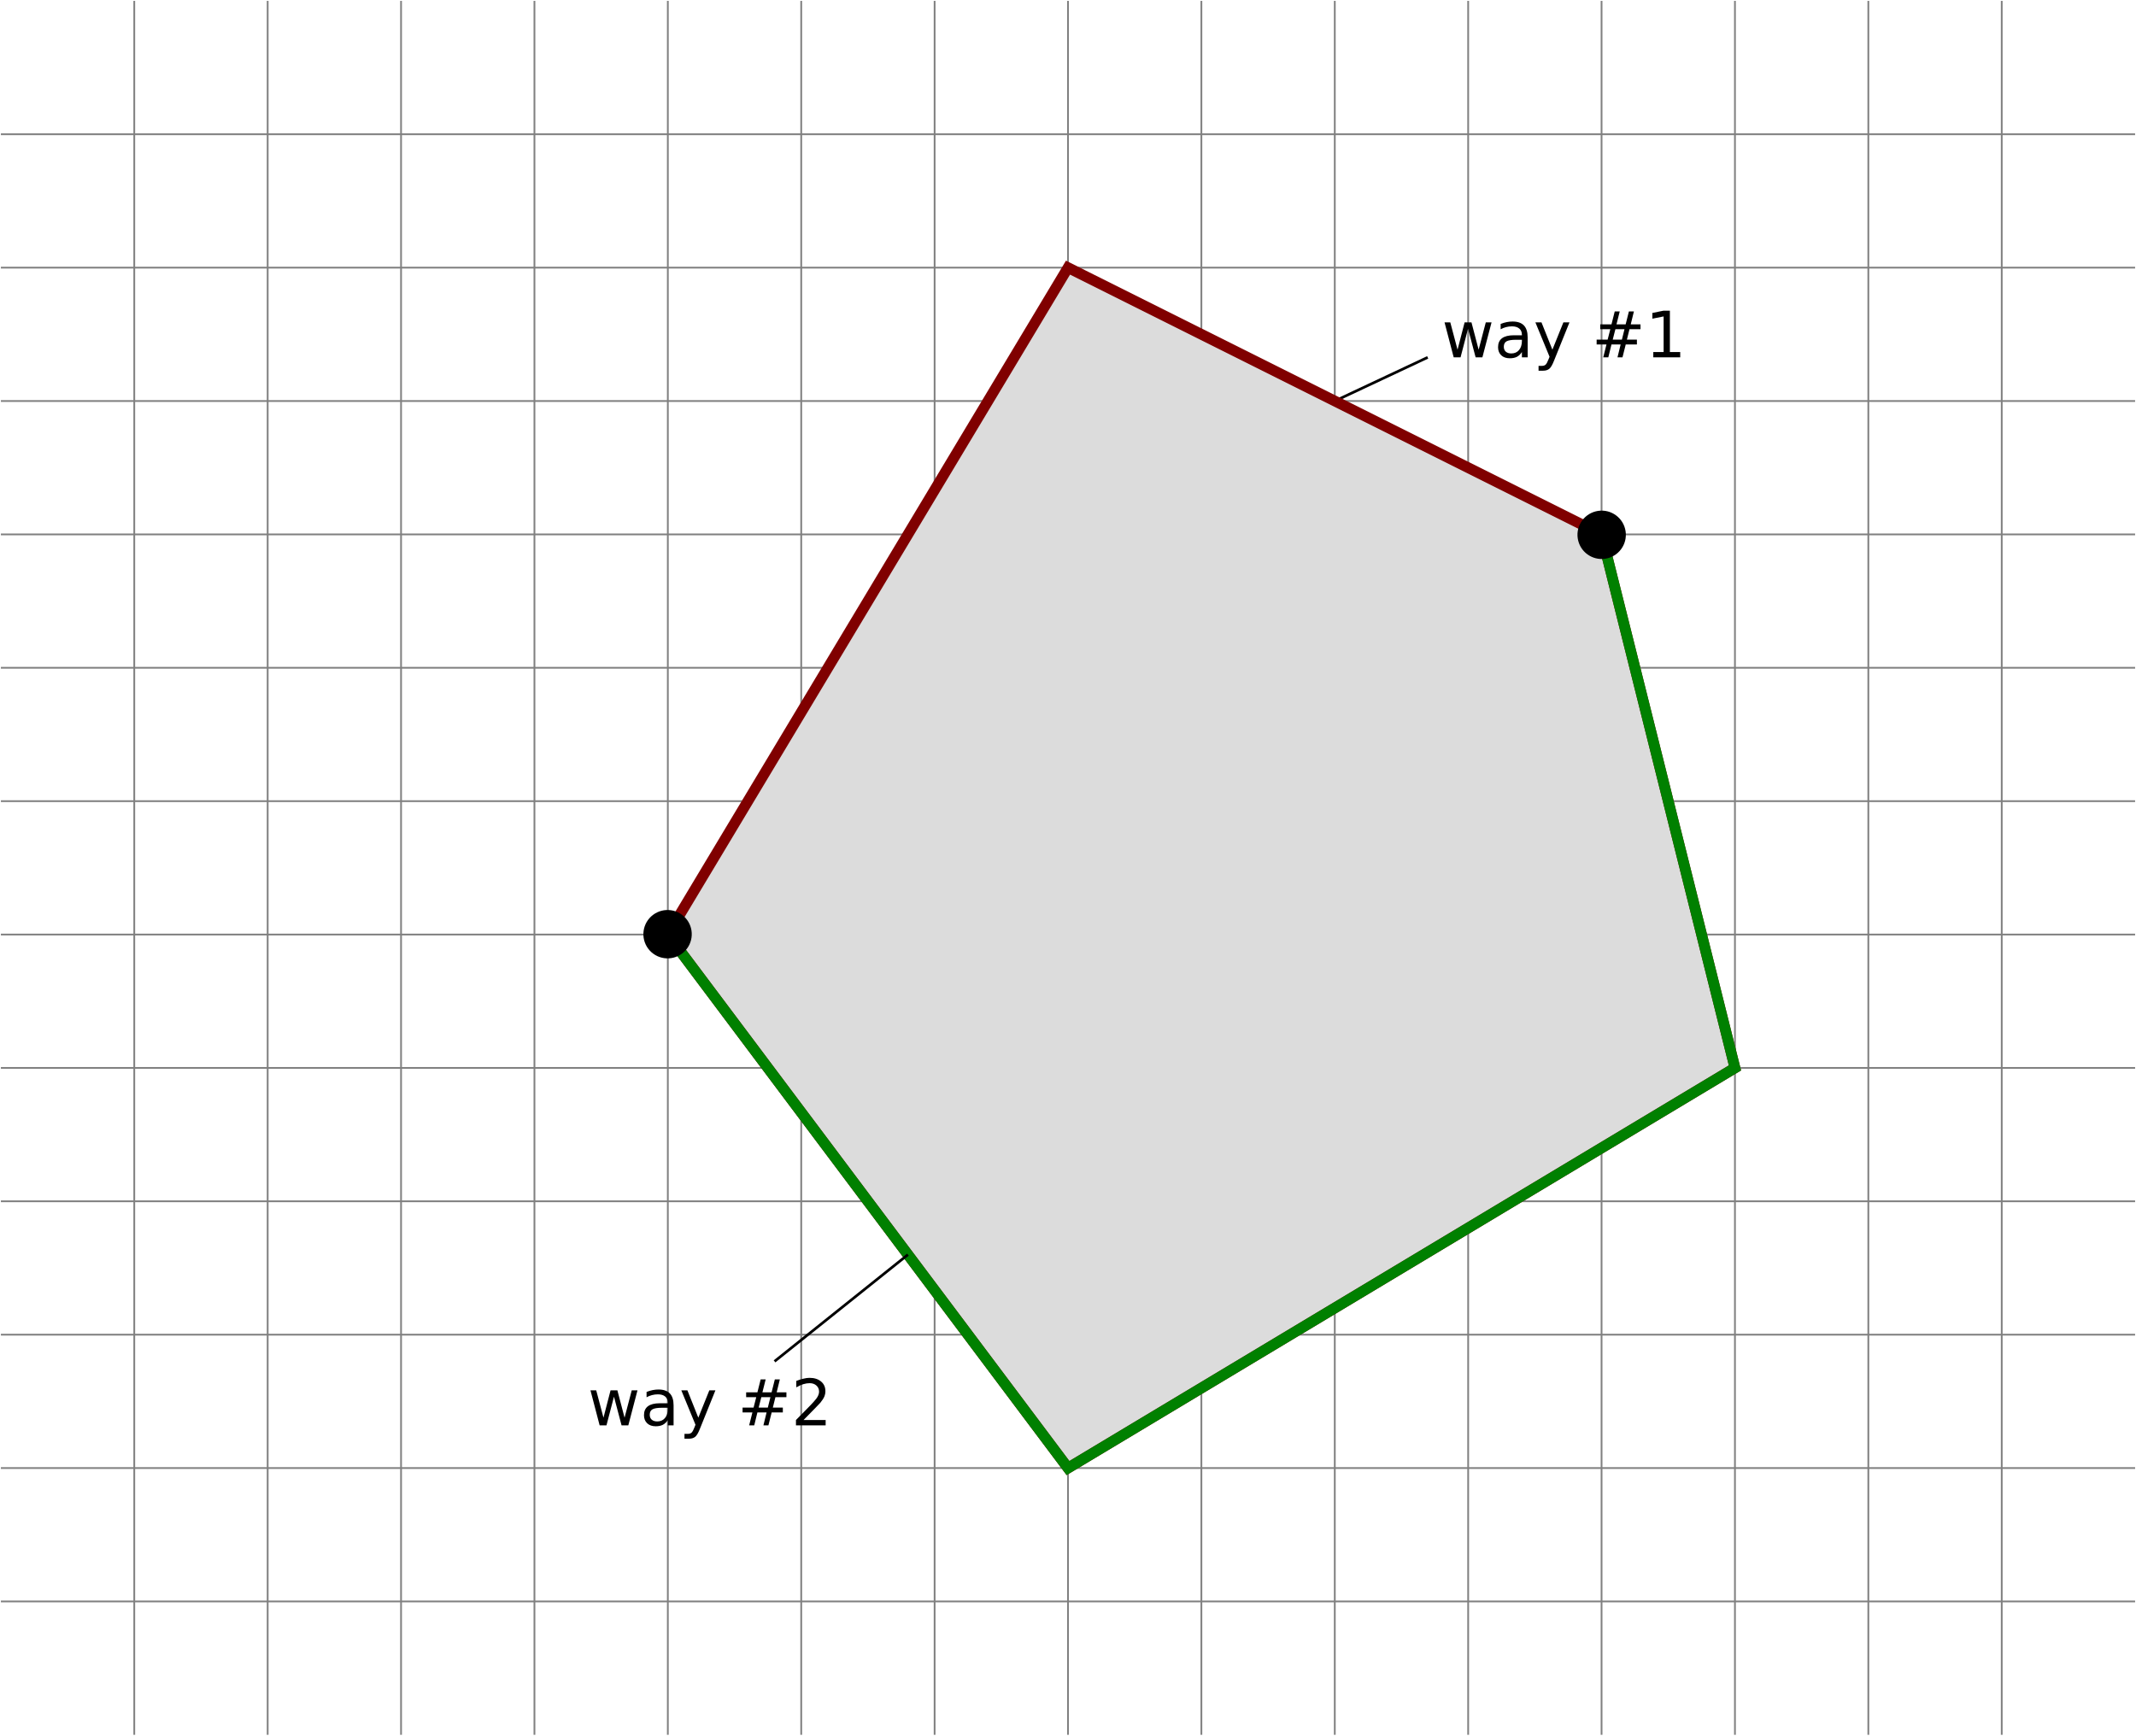
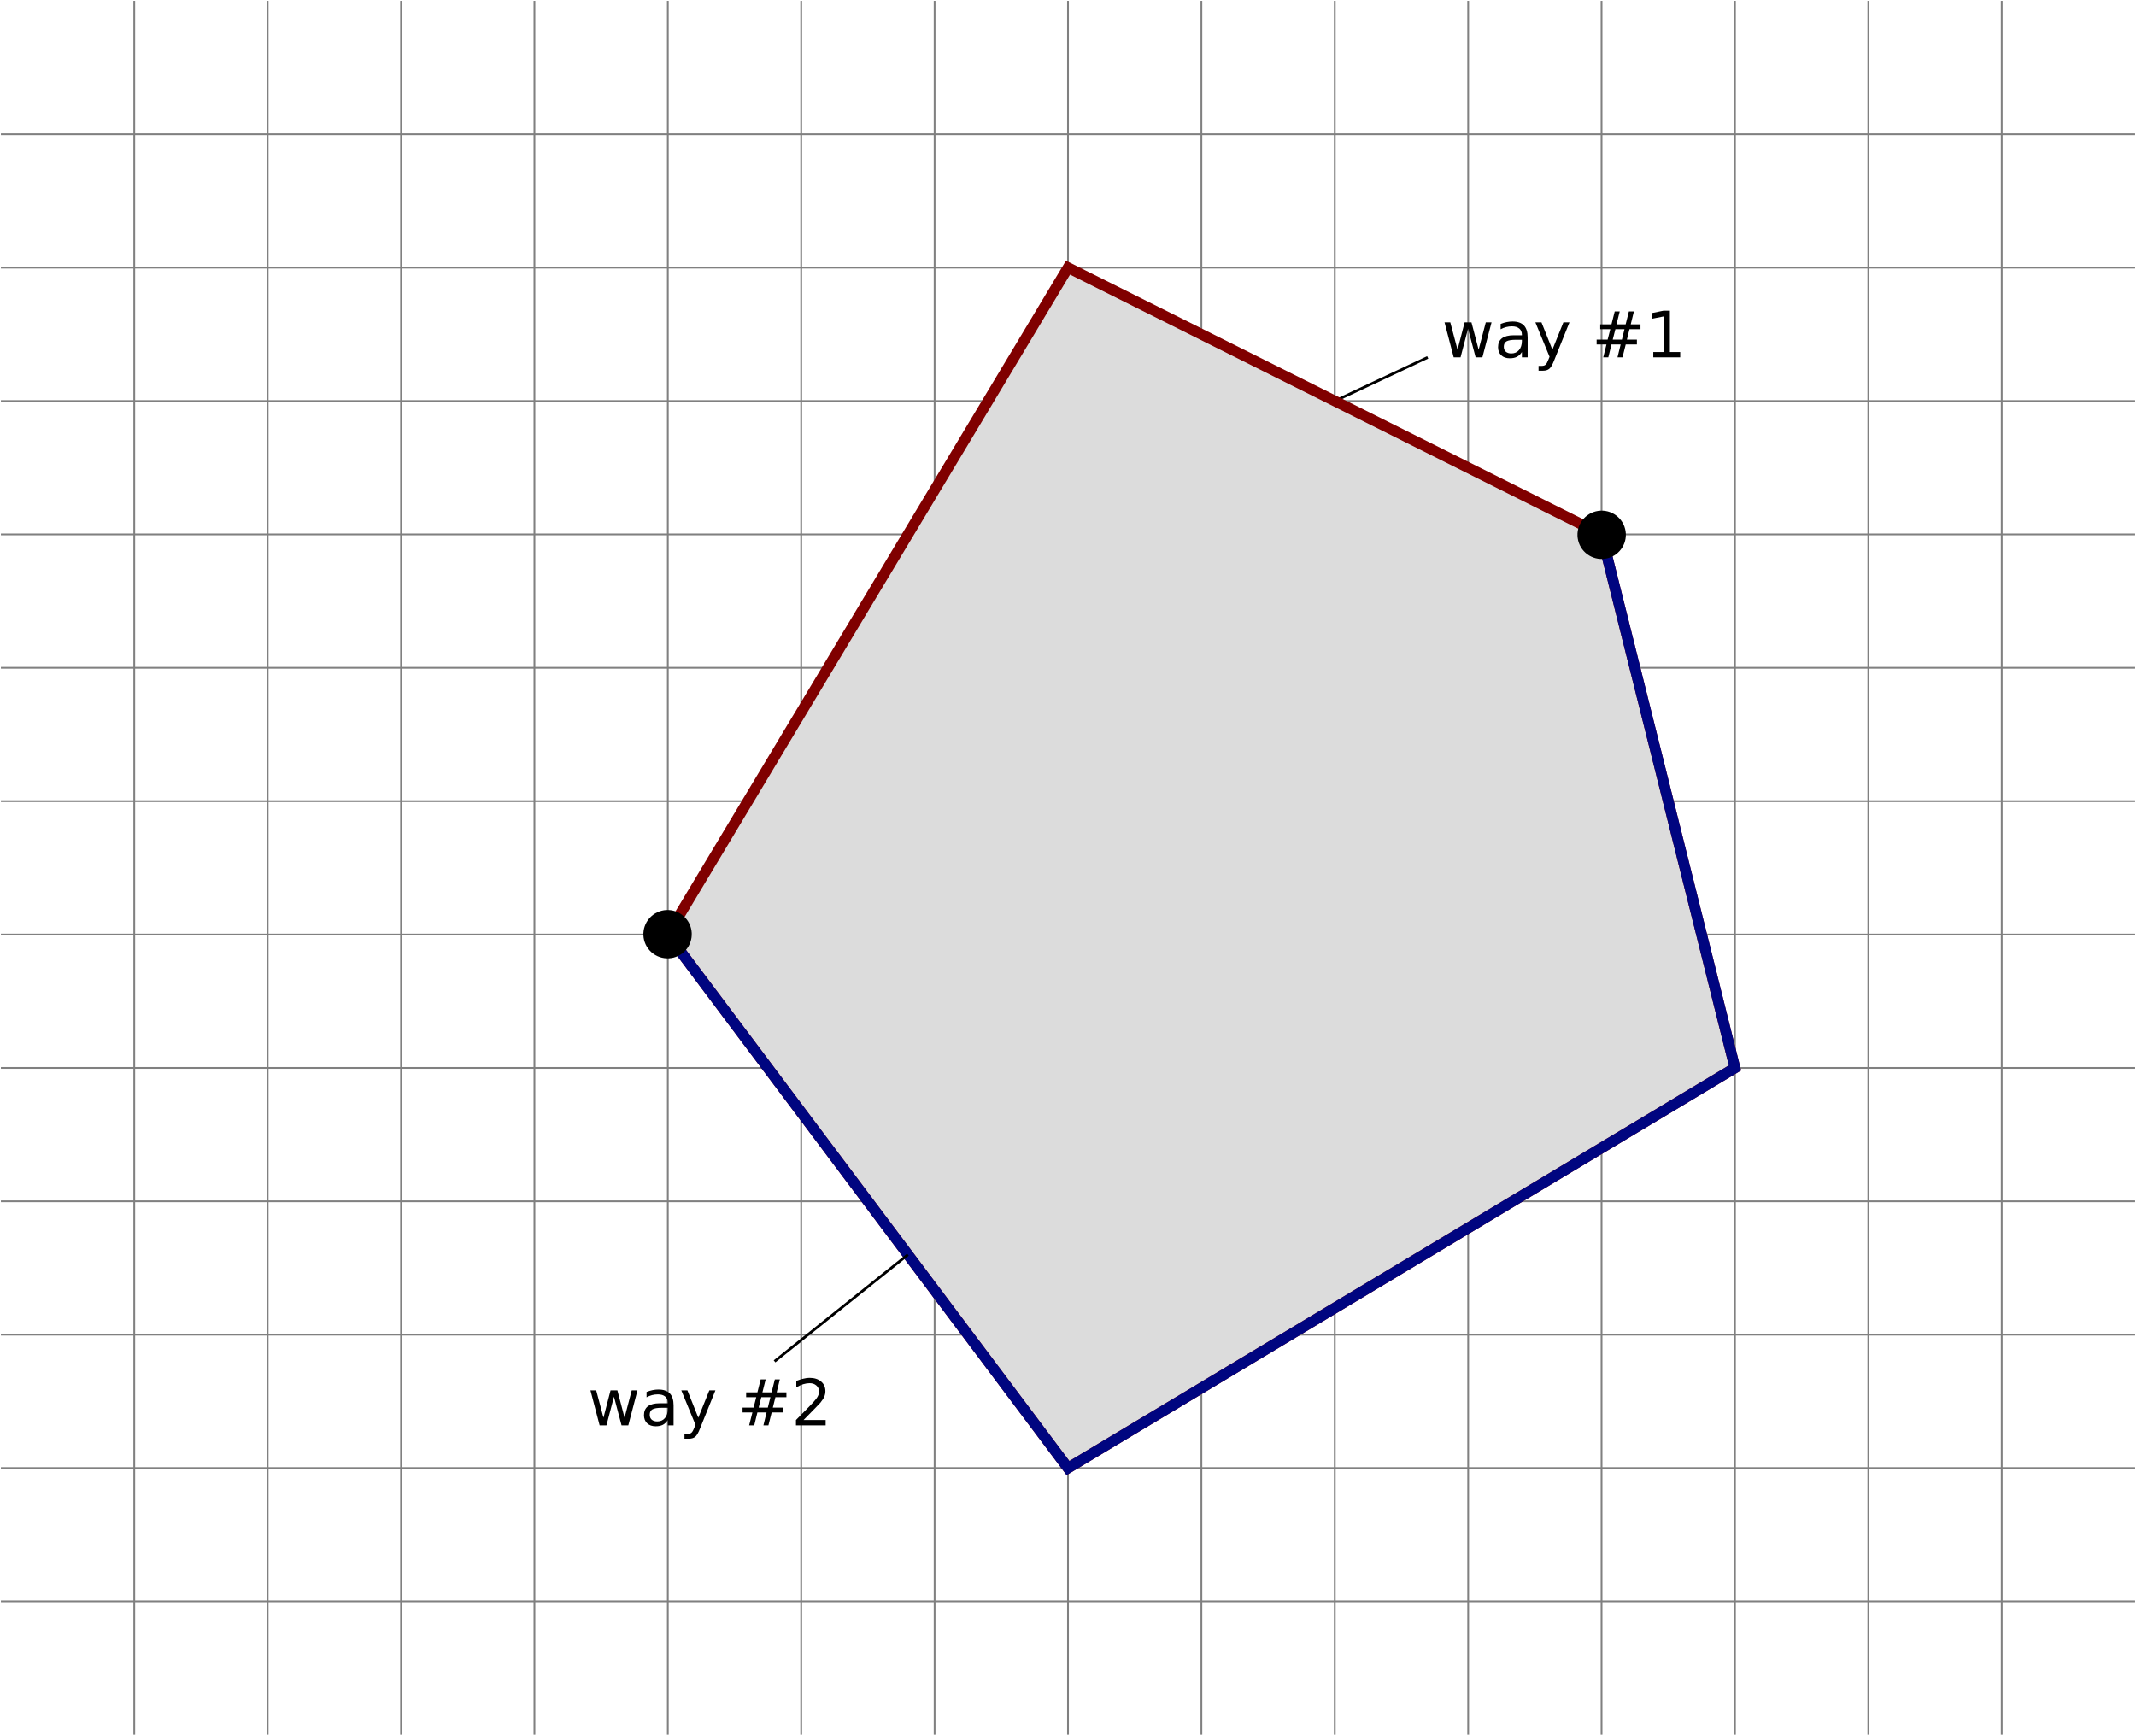
<svg xmlns="http://www.w3.org/2000/svg" version="1.0" width="400.33" height="325.33" id="svg2">
  <defs id="defs4">
    <marker orient="auto" refY="0.0" refX="0.0" id="DotM" style="overflow:visible">
      <path id="path6263" d="M -2.5,-1.0 C -2.5,1.76 -4.74,4.0 -7.5,4.0 C -10.26,4.0 -12.5,1.76 -12.5,-1.0 C -12.5,-3.76 -10.26,-6.0 -7.5,-6.0 C -4.74,-6.0 -2.5,-3.76 -2.5,-1.0 z " style="fill-rule:evenodd;stroke:#000000;stroke-width:1.0pt;marker-start:none;marker-end:none" transform="scale(0.4) translate(7.4, 1)" />
    </marker>
    <marker orient="auto" refY="0.0" refX="0.0" id="DotL" style="overflow:visible">
      <path id="path6260" d="M -2.5,-1.0 C -2.5,1.76 -4.74,4.0 -7.5,4.0 C -10.26,4.0 -12.5,1.76 -12.5,-1.0 C -12.5,-3.76 -10.26,-6.0 -7.5,-6.0 C -4.74,-6.0 -2.5,-3.76 -2.5,-1.0 z " style="fill-rule:evenodd;stroke:#000000;stroke-width:1.0pt;marker-start:none;marker-end:none" transform="scale(0.8) translate(7.4, 1)" />
    </marker>
    <pattern patternUnits="userSpaceOnUse" width="2" height="1" patternTransform="translate(0,0) scale(10,10)" id="Strips1_1">
      <rect style="fill:black;stroke:none" x="0" y="-0.5" width="1" height="2" id="rect3949" />
    </pattern>
  </defs>
  <g id="layer1" transform="translate(-49.835,-102.1972)">
    <path d="M 50,127.362 L 450,127.362" id="path2385" style="fill:none;fill-rule:evenodd;stroke:#808080;stroke-width:0.33;stroke-linecap:butt;stroke-linejoin:miter;stroke-miterlimit:4;stroke-dasharray:none;stroke-opacity:1" />
    <path d="M 50,152.362 L 450,152.362" id="path2387" style="fill:none;fill-rule:evenodd;stroke:#808080;stroke-width:0.33;stroke-linecap:butt;stroke-linejoin:miter;stroke-miterlimit:4;stroke-dasharray:none;stroke-opacity:1" />
    <path d="M 50,177.362 L 450,177.362" id="path2389" style="fill:none;fill-rule:evenodd;stroke:#808080;stroke-width:0.33;stroke-linecap:butt;stroke-linejoin:miter;stroke-miterlimit:4;stroke-dasharray:none;stroke-opacity:1" />
    <path d="M 50,202.362 L 450,202.362" id="path2391" style="fill:none;fill-rule:evenodd;stroke:#808080;stroke-width:0.33;stroke-linecap:butt;stroke-linejoin:miter;stroke-miterlimit:4;stroke-dasharray:none;stroke-opacity:1" />
    <path d="M 50,227.362 L 450,227.362" id="path2393" style="fill:none;fill-rule:evenodd;stroke:#808080;stroke-width:0.33;stroke-linecap:butt;stroke-linejoin:miter;stroke-miterlimit:4;stroke-dasharray:none;stroke-opacity:1" />
    <path d="M 50,252.362 L 450,252.362" id="path2395" style="fill:none;fill-rule:evenodd;stroke:#808080;stroke-width:0.33;stroke-linecap:butt;stroke-linejoin:miter;stroke-miterlimit:4;stroke-dasharray:none;stroke-opacity:1" />
    <path d="M 50,277.362 L 450,277.362" id="path2397" style="fill:none;fill-rule:evenodd;stroke:#808080;stroke-width:0.33;stroke-linecap:butt;stroke-linejoin:miter;stroke-miterlimit:4;stroke-dasharray:none;stroke-opacity:1" />
    <path d="M 50,302.362 L 450,302.362" id="path2399" style="fill:none;fill-rule:evenodd;stroke:#808080;stroke-width:0.33;stroke-linecap:butt;stroke-linejoin:miter;stroke-miterlimit:4;stroke-dasharray:none;stroke-opacity:1" />
    <path d="M 50,327.362 L 450,327.362" id="path2401" style="fill:none;fill-rule:evenodd;stroke:#808080;stroke-width:0.33;stroke-linecap:butt;stroke-linejoin:miter;stroke-miterlimit:4;stroke-dasharray:none;stroke-opacity:1" />
    <path d="M 50,352.362 L 450,352.362" id="path2403" style="fill:none;fill-rule:evenodd;stroke:#808080;stroke-width:0.33;stroke-linecap:butt;stroke-linejoin:miter;stroke-miterlimit:4;stroke-dasharray:none;stroke-opacity:1" />
    <path d="M 50,377.362 L 450,377.362" id="path2405" style="fill:none;fill-rule:evenodd;stroke:#808080;stroke-width:0.33;stroke-linecap:butt;stroke-linejoin:miter;stroke-miterlimit:4;stroke-dasharray:none;stroke-opacity:1" />
    <path d="M 50,402.362 L 450,402.362" id="path2407" style="fill:none;fill-rule:evenodd;stroke:#808080;stroke-width:0.33;stroke-linecap:butt;stroke-linejoin:miter;stroke-miterlimit:4;stroke-dasharray:none;stroke-opacity:1" />
    <path d="M 75,102.362 L 75,427.362" id="path2409" style="fill:none;fill-rule:evenodd;stroke:#808080;stroke-width:0.33;stroke-linecap:butt;stroke-linejoin:miter;stroke-miterlimit:4;stroke-dasharray:none;stroke-opacity:1" />
    <path d="M 100,102.362 L 100,427.362" id="path2411" style="fill:none;fill-rule:evenodd;stroke:#808080;stroke-width:0.33;stroke-linecap:butt;stroke-linejoin:miter;stroke-miterlimit:4;stroke-dasharray:none;stroke-opacity:1" />
    <path d="M 125,102.362 L 125,427.362" id="path2413" style="fill:none;fill-rule:evenodd;stroke:#808080;stroke-width:0.33;stroke-linecap:butt;stroke-linejoin:miter;stroke-miterlimit:4;stroke-dasharray:none;stroke-opacity:1" />
    <path d="M 150,102.362 L 150,427.362" id="path2415" style="fill:none;fill-rule:evenodd;stroke:#808080;stroke-width:0.33;stroke-linecap:butt;stroke-linejoin:miter;stroke-miterlimit:4;stroke-dasharray:none;stroke-opacity:1" />
    <path d="M 175,102.362 L 175,427.362" id="path2417" style="fill:none;fill-rule:evenodd;stroke:#808080;stroke-width:0.33;stroke-linecap:butt;stroke-linejoin:miter;stroke-miterlimit:4;stroke-dasharray:none;stroke-opacity:1" />
    <path d="M 200,102.362 L 200,427.362" id="path2419" style="fill:none;fill-rule:evenodd;stroke:#808080;stroke-width:0.33;stroke-linecap:butt;stroke-linejoin:miter;stroke-miterlimit:4;stroke-dasharray:none;stroke-opacity:1" />
    <path d="M 225,102.362 L 225,427.362" id="path2421" style="fill:none;fill-rule:evenodd;stroke:#808080;stroke-width:0.33;stroke-linecap:butt;stroke-linejoin:miter;stroke-miterlimit:4;stroke-dasharray:none;stroke-opacity:1" />
    <path d="M 250,102.362 L 250,427.362" id="path2423" style="fill:none;fill-rule:evenodd;stroke:#808080;stroke-width:0.33;stroke-linecap:butt;stroke-linejoin:miter;stroke-miterlimit:4;stroke-dasharray:none;stroke-opacity:1" />
    <path d="M 275,102.362 L 275,427.362" id="path2425" style="fill:none;fill-rule:evenodd;stroke:#808080;stroke-width:0.33;stroke-linecap:butt;stroke-linejoin:miter;stroke-miterlimit:4;stroke-dasharray:none;stroke-opacity:1" />
    <path d="M 300,102.362 L 300,427.362" id="path2427" style="fill:none;fill-rule:evenodd;stroke:#808080;stroke-width:0.33;stroke-linecap:butt;stroke-linejoin:miter;stroke-miterlimit:4;stroke-dasharray:none;stroke-opacity:1" />
    <path d="M 325,102.362 L 325,427.362" id="path2429" style="fill:none;fill-rule:evenodd;stroke:#808080;stroke-width:0.33;stroke-linecap:butt;stroke-linejoin:miter;stroke-miterlimit:4;stroke-dasharray:none;stroke-opacity:1" />
    <path d="M 350,102.362 L 350,427.362" id="path2431" style="fill:none;fill-rule:evenodd;stroke:#808080;stroke-width:0.33;stroke-linecap:butt;stroke-linejoin:miter;stroke-miterlimit:4;stroke-dasharray:none;stroke-opacity:1" />
    <path d="M 375,102.362 L 375,427.362" id="path2433" style="fill:none;fill-rule:evenodd;stroke:#808080;stroke-width:0.33;stroke-linecap:butt;stroke-linejoin:miter;stroke-miterlimit:4;stroke-dasharray:none;stroke-opacity:1" />
    <path d="M 400,102.362 L 400,427.362" id="path2435" style="fill:none;fill-rule:evenodd;stroke:#808080;stroke-width:0.33;stroke-linecap:butt;stroke-linejoin:miter;stroke-miterlimit:4;stroke-dasharray:none;stroke-opacity:1" />
    <path d="M 425,102.362 L 425,427.362" id="path2437" style="fill:none;fill-rule:evenodd;stroke:#808080;stroke-width:0.33;stroke-linecap:butt;stroke-linejoin:miter;stroke-miterlimit:4;stroke-dasharray:none;stroke-opacity:1" />
  </g>
  <g id="layer2" transform="translate(-49.835,-102.1972)">
    <text x="320.07" y="169.182" id="text3214" xml:space="preserve" style="font-style:normal;font-weight:normal;font-size:12px;line-height:0%;font-family:'Bitstream Vera Sans';fill:#000000;fill-opacity:1;stroke:none;stroke-width:1px;stroke-linecap:butt;stroke-linejoin:miter;stroke-opacity:1">
      <tspan x="320.07" y="169.182" id="tspan3216">way #1</tspan>
    </text>
    <path d="M 317.414,169.182 L 300,177.362" id="path3222" style="fill:none;fill-rule:evenodd;stroke:#000000;stroke-width:0.5;stroke-linecap:butt;stroke-linejoin:miter;stroke-miterlimit:4;stroke-dasharray:none;stroke-opacity:1" />
    <path d="m 250,152.362 100,50 25,100 -125,75 -75,-100 z" id="path3210" style="opacity:1;fill:#dcdcdc;fill-opacity:1;fill-rule:evenodd;stroke:#800000;stroke-width:2;stroke-linecap:butt;stroke-linejoin:miter;stroke-miterlimit:4;stroke-dasharray:none;stroke-opacity:1" />
-     <path d="M 175,277.362 L 250,377.362 L 375,302.362 L 350,202.362" id="path4713" style="fill:none;fill-rule:evenodd;stroke:#008000;stroke-width:2;stroke-linecap:butt;stroke-linejoin:miter;stroke-miterlimit:4;stroke-dasharray:none;stroke-opacity:1;marker-start:url(#DotM);marker-end:url(#DotM)" />
+     <path d="M 175,277.362 L 250,377.362 L 375,302.362 L 350,202.362" id="path4713" style="fill:none;fill-rule:evenodd;stroke:#000580;stroke-width:2;stroke-linecap:butt;stroke-linejoin:miter;stroke-miterlimit:4;stroke-dasharray:none;stroke-opacity:1;marker-start:url(#DotM);marker-end:url(#DotM)" />
    <text x="160" y="369.362" id="text4715" xml:space="preserve" style="font-style:normal;font-weight:normal;font-size:12px;line-height:0%;font-family:'Bitstream Vera Sans';fill:#000000;fill-opacity:1;stroke:none;stroke-width:1px;stroke-linecap:butt;stroke-linejoin:miter;stroke-opacity:1">
      <tspan x="160" y="369.362" id="tspan4717">way #2</tspan>
    </text>
    <path d="M 220,337.362 L 195,357.362" id="path4719" style="fill:none;fill-rule:evenodd;stroke:#000000;stroke-width:0.5;stroke-linecap:butt;stroke-linejoin:miter;stroke-miterlimit:4;stroke-dasharray:none;stroke-opacity:1" />
  </g>
</svg>
